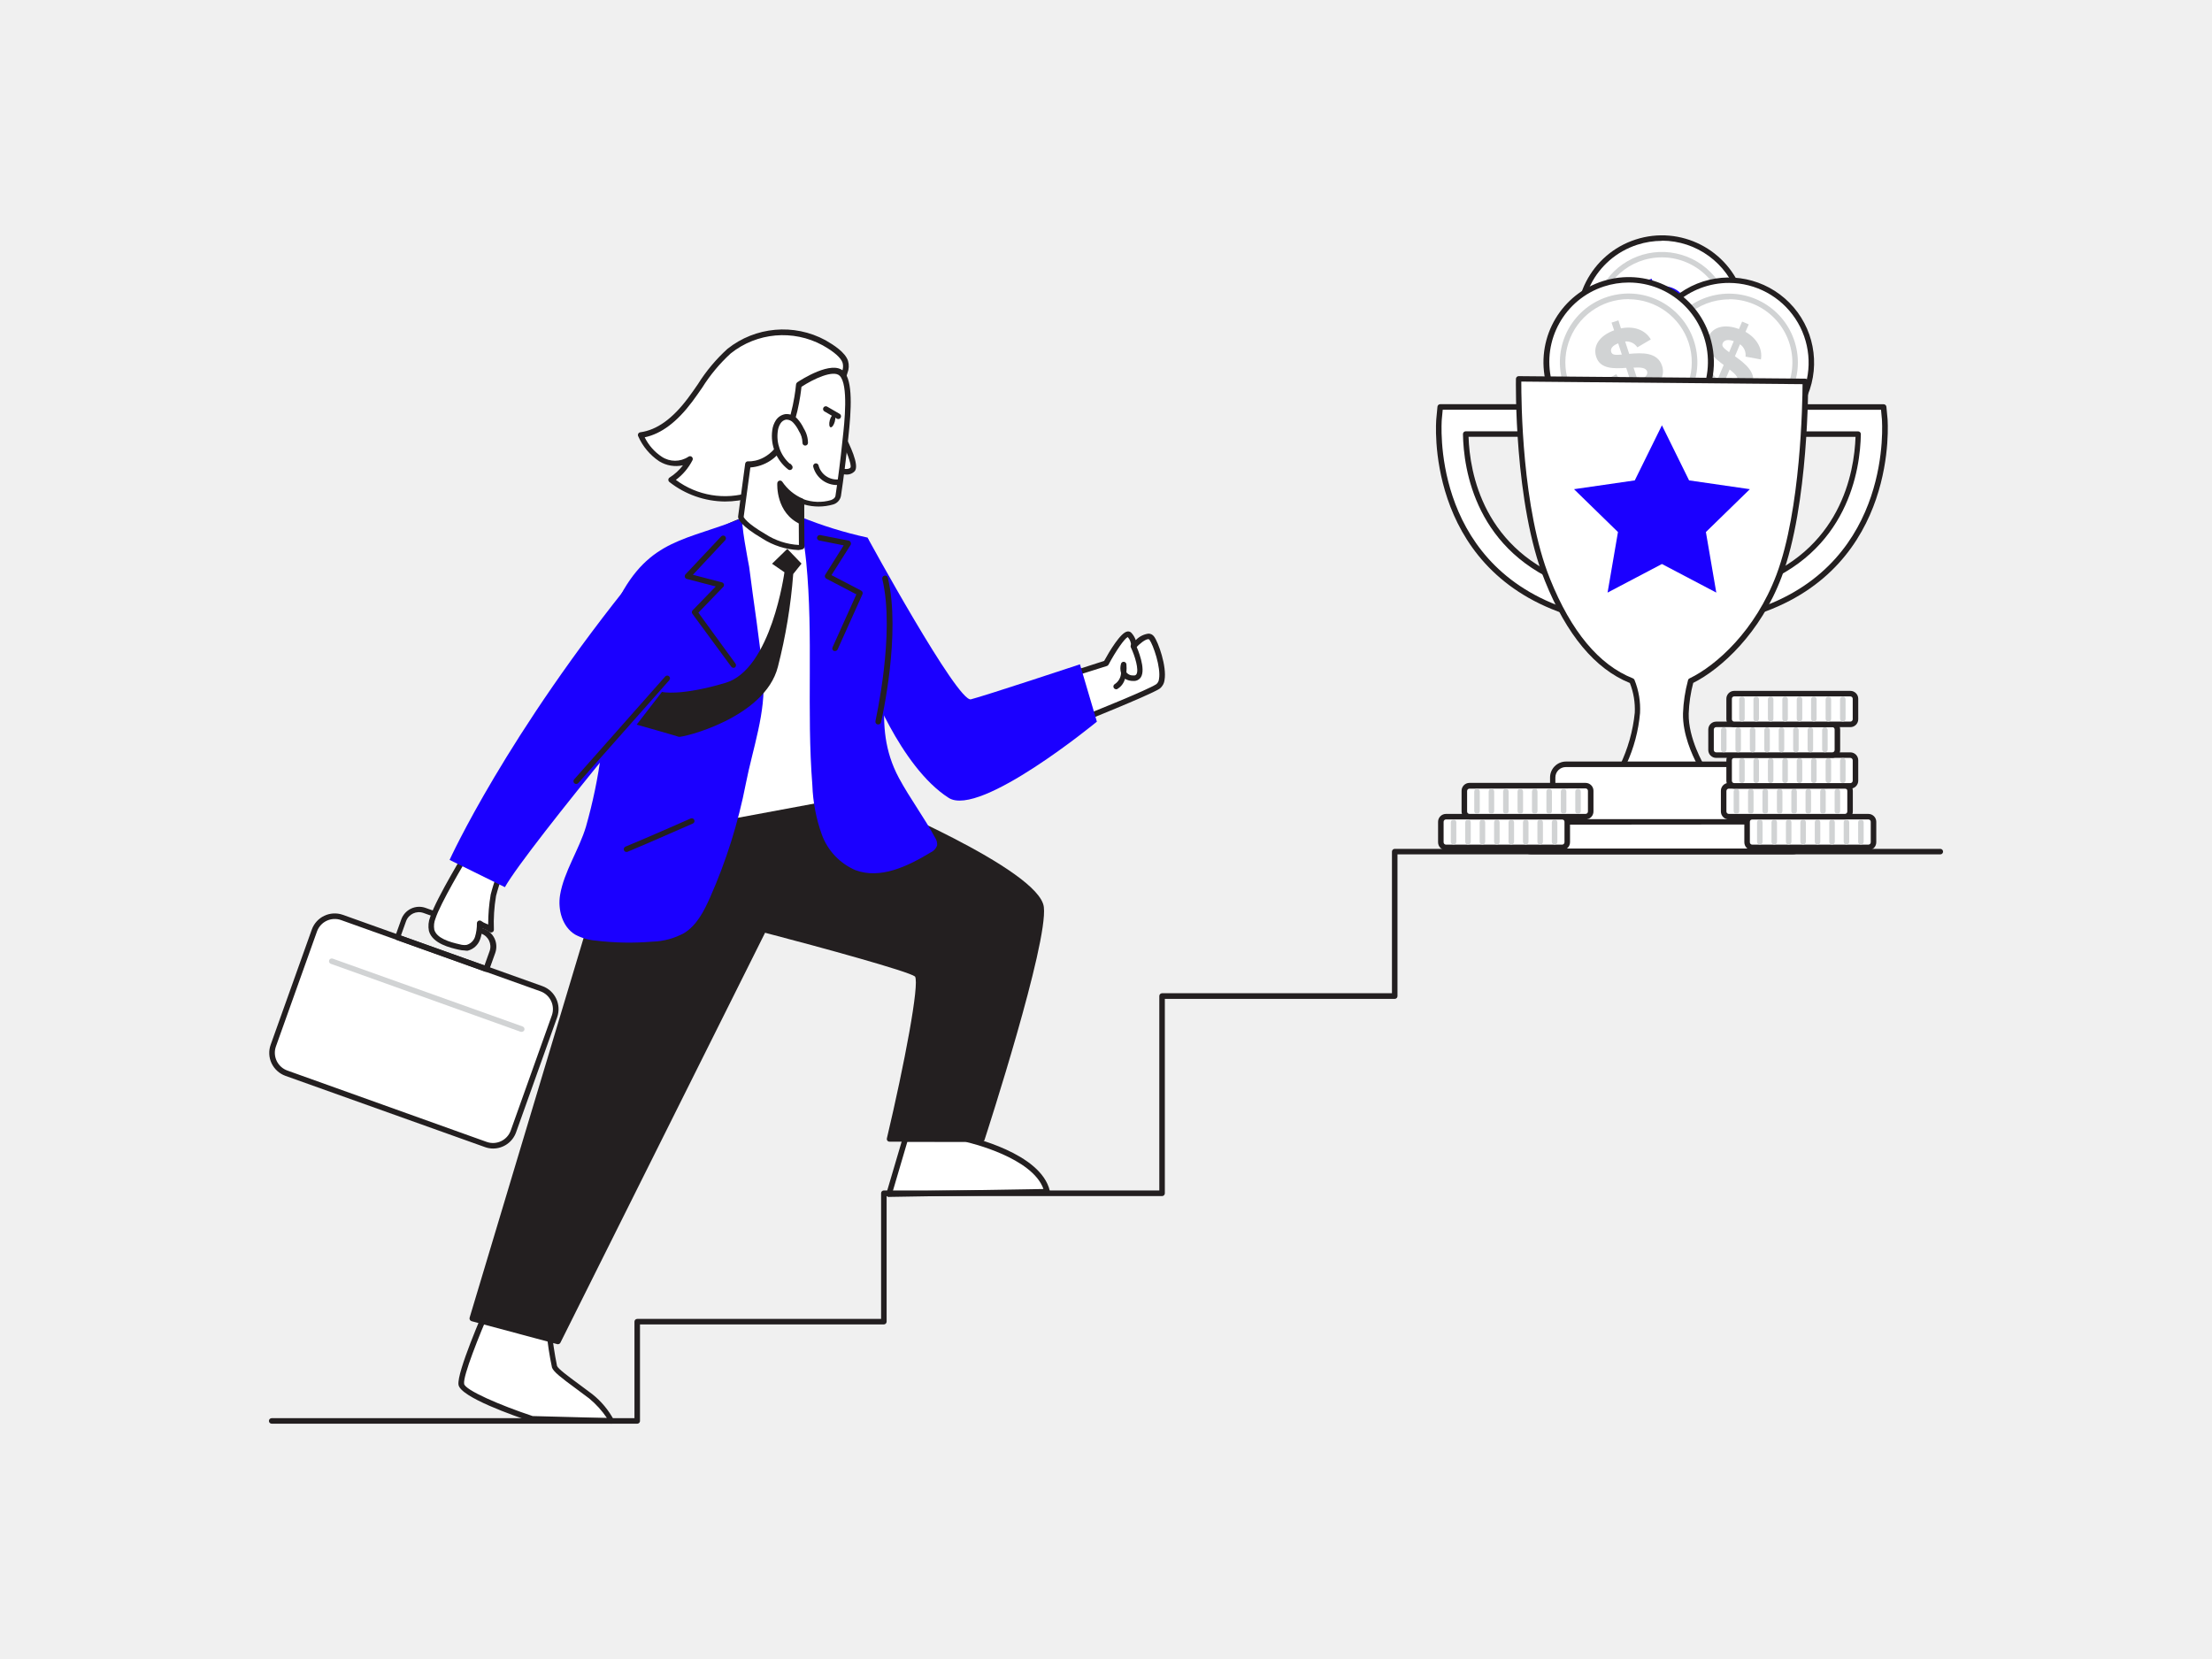
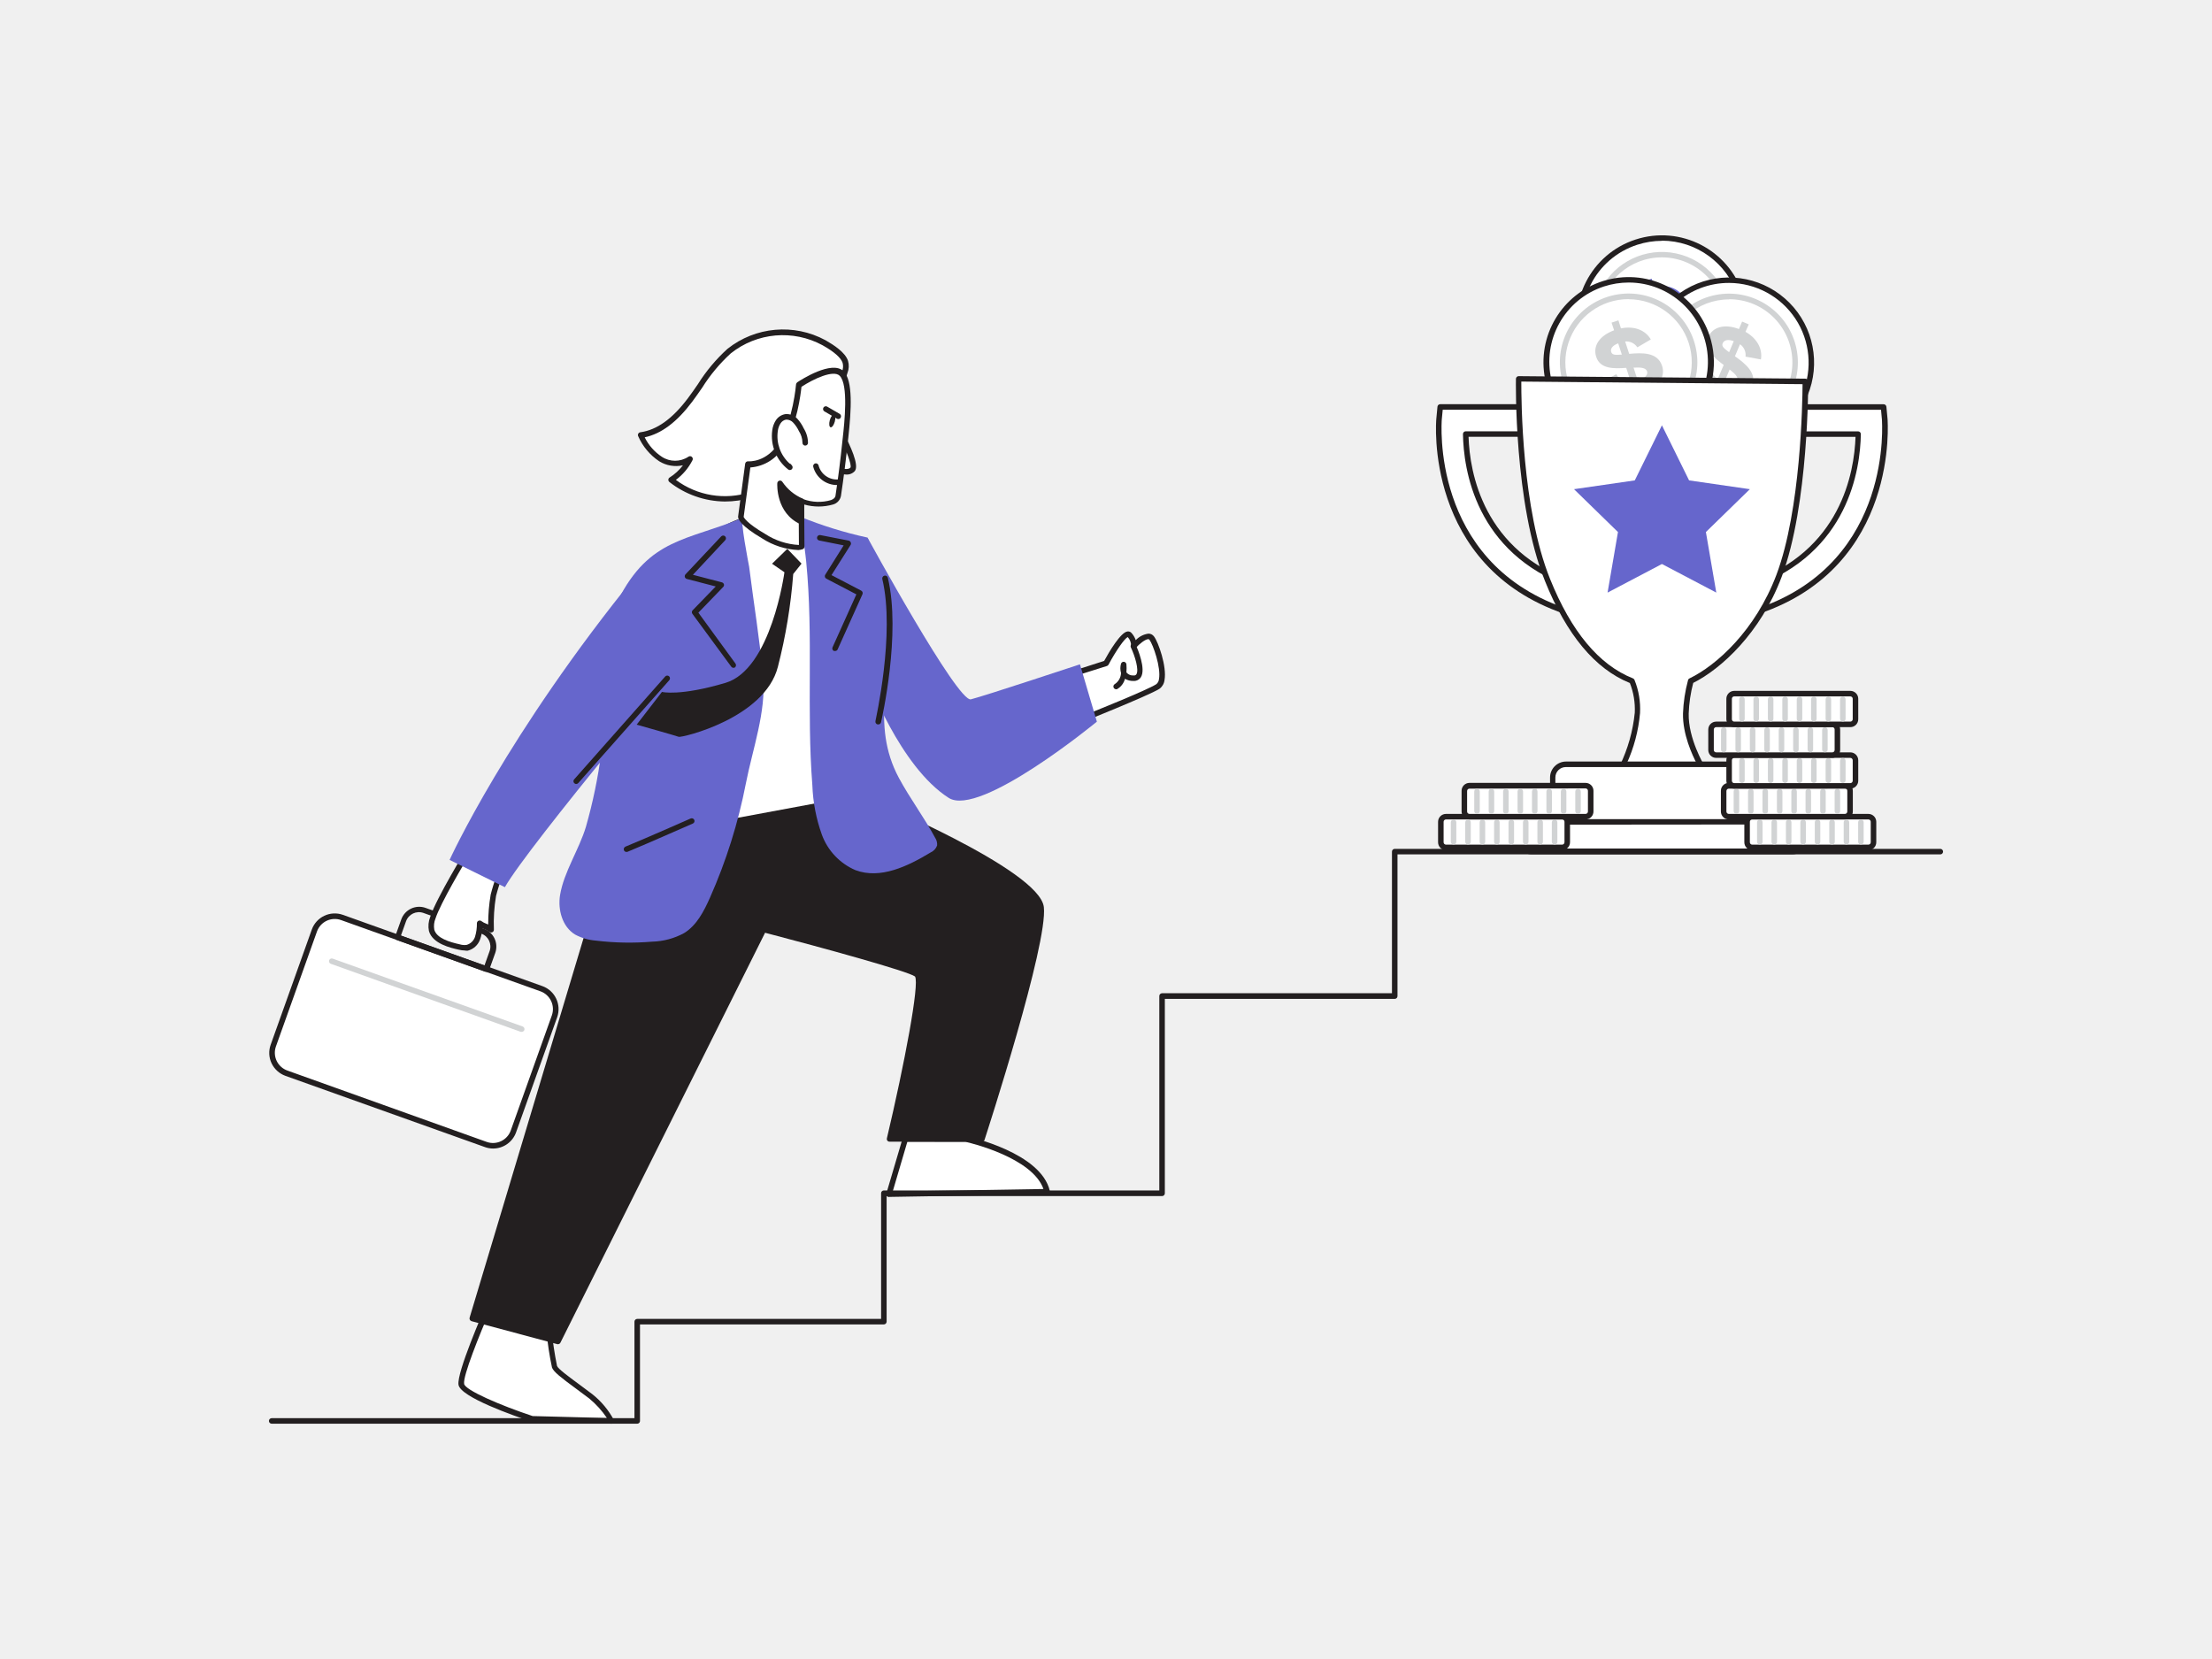
<svg xmlns="http://www.w3.org/2000/svg" viewBox="0 0 400 300">
  <g id="_494_motivation_flatline" data-name="#494_motivation_flatline">
    <circle cx="300.53" cy="57.97" r="14.92" fill="#fff" />
    <path d="M300.54,73.39a15.43,15.43,0,0,1-14.67-10.65,15.41,15.41,0,1,1,29.32-9.53h0a15.4,15.4,0,0,1-14.65,20.18Zm0-29.84a14.65,14.65,0,0,0-4.47.71,14.43,14.43,0,1,0,18.17,9.26h0a14.45,14.45,0,0,0-13.7-10Z" fill="#231f20" />
    <path d="M300.54,70.4a12.42,12.42,0,0,1-11.08-18.06,12.42,12.42,0,1,1,14.91,17.45A12.46,12.46,0,0,1,300.54,70.4Zm0-23.86a11.44,11.44,0,1,0,5.17,1.25A11.35,11.35,0,0,0,300.54,46.54Z" fill="#d1d3d4" />
-     <path d="M303,63.61l.51,1.55-1.24.4-.52-1.62c-2.55.53-4.73-.21-5.89-2.49l2.49-1.32A2.58,2.58,0,0,0,301,61.62L300.1,59c-2.24.16-4.73.23-5.44-2-.64-2,.64-3.84,3.24-4.79l-.45-1.4,1.23-.4.47,1.44c2.36-.46,4.37.28,5.4,2l-2.44,1.43a2.39,2.39,0,0,0-2.2-1.06l.73,2.24c2.3-.21,5.12-.35,5.94,2.18C307.24,60.64,305.89,62.6,303,63.61Zm-3.65-7-.67-2.06c-1,.37-1.46.95-1.25,1.57S298.31,56.64,299.31,56.58Zm4.55,3c-.22-.68-1.2-.74-2.43-.67l.79,2.44C303.54,60.87,304.07,60.2,303.86,59.56Z" fill="#1b00ff" />
+     <path d="M303,63.61l.51,1.55-1.24.4-.52-1.62c-2.55.53-4.73-.21-5.89-2.49l2.49-1.32A2.58,2.58,0,0,0,301,61.62L300.1,59c-2.24.16-4.73.23-5.44-2-.64-2,.64-3.84,3.24-4.79l-.45-1.4,1.23-.4.47,1.44c2.36-.46,4.37.28,5.4,2l-2.44,1.43a2.39,2.39,0,0,0-2.2-1.06l.73,2.24c2.3-.21,5.12-.35,5.94,2.18C307.24,60.64,305.89,62.6,303,63.61Zm-3.65-7-.67-2.06c-1,.37-1.46.95-1.25,1.57S298.31,56.64,299.31,56.58Zm4.55,3c-.22-.68-1.2-.74-2.43-.67l.79,2.44C303.54,60.87,304.07,60.2,303.86,59.56Z" fill="#66c" />
    <circle cx="312.69" cy="65.54" r="14.92" fill="#fff" />
    <path d="M312.68,81a15.28,15.28,0,0,1-6-1.22,15.41,15.41,0,0,1,.19-28.48,15.41,15.41,0,1,1,5.8,29.7Zm0-29.84a14.42,14.42,0,1,0,13.26,20h0a14.43,14.43,0,0,0-13.26-20Z" fill="#231f20" />
    <path d="M312.68,78a12.45,12.45,0,1,1,4.68-.92A12.39,12.39,0,0,1,312.68,78Zm0-23.86A11.43,11.43,0,1,0,323.21,70h0a11.43,11.43,0,0,0-6.08-15A11.48,11.48,0,0,0,312.69,54.11Z" fill="#d1d3d4" />
    <path d="M310.84,71.39l-.64,1.5-1.19-.5.66-1.57c-2.28-1.27-3.43-3.25-2.82-5.74l2.75.63a2.59,2.59,0,0,0,1,2.87L311.7,66c-1.79-1.34-3.72-2.92-2.82-5,.8-1.91,3-2.48,5.58-1.5l.57-1.35,1.2.51L315.64,60c2.09,1.2,3.12,3.08,2.79,5l-2.78-.51a2.38,2.38,0,0,0-1-2.24l-.92,2.17c1.88,1.34,4.11,3.08,3.07,5.53C316,72,313.71,72.55,310.84,71.39Zm1.84-7.7.84-2c-1-.36-1.72-.24-2,.37S311.88,63.08,312.68,63.69Zm1.48,5.23c.28-.67-.41-1.34-1.39-2.1l-1,2.37C313.07,69.7,313.9,69.54,314.16,68.92Z" fill="#d1d3d4" />
    <circle cx="294.51" cy="65.52" r="14.92" fill="#fff" />
    <path d="M294.52,80.93a15.41,15.41,0,1,1,14.65-20.18h0a15.41,15.41,0,0,1-14.65,20.18Zm0-29.84a14.65,14.65,0,0,0-4.47.71,14.34,14.34,0,1,0,4.47-.71Z" fill="#231f20" />
    <path d="M294.51,77.94a12.43,12.43,0,1,1,3.84-.61A12.45,12.45,0,0,1,294.51,77.94Zm0-23.85A11.43,11.43,0,1,0,305.37,62h0a11.45,11.45,0,0,0-10.85-7.89Z" fill="#d1d3d4" />
    <path d="M296.94,71.15l.5,1.55-1.23.4-.52-1.61c-2.56.52-4.73-.22-5.89-2.5l2.49-1.32a2.57,2.57,0,0,0,2.64,1.49l-.86-2.64c-2.23.16-4.72.23-5.43-2-.64-2,.64-3.84,3.24-4.79l-.46-1.39,1.24-.41.46,1.45c2.37-.47,4.38.27,5.4,2l-2.43,1.43a2.39,2.39,0,0,0-2.21-1.06l.73,2.24c2.3-.21,5.13-.35,5.95,2.18C301.21,68.18,299.87,70.14,296.94,71.15Zm-3.65-7-.67-2.06c-1,.37-1.46.95-1.26,1.57S292.29,64.18,293.29,64.12Zm4.55,3c-.23-.68-1.2-.74-2.44-.67l.8,2.45C297.52,68.41,298.05,67.74,297.84,67.1Z" fill="#d1d3d4" />
    <path d="M163.71,206l-3,10,28.59-.47c-1.54-6.67-14.68-9.52-14.68-9.52Z" fill="#fff" />
    <path d="M160.76,216.46a.51.51,0,0,1-.4-.2.53.53,0,0,1-.08-.44l2.95-10a.49.49,0,0,1,.48-.36h11.06c.55.12,13.48,3,15.07,9.89a.49.49,0,0,1-.1.42.51.51,0,0,1-.38.2l-28.59.47Zm3.32-10-2.65,9,27.26-.45c-2-5.67-13.22-8.34-14.08-8.53Z" fill="#231f20" />
    <path d="M193.87,121.86c.3,0,6.14-1.94,6.14-1.94s3.32-6.14,4.23-5.13a2.84,2.84,0,0,1,.8,2s2.31-2.61,3.22-1.41,3,7.55,1.11,8.75-14.79,6.36-14.79,6.36Z" fill="#fff" />
    <path d="M194.58,131a.52.52,0,0,1-.5-.46l-.7-8.64a.47.47,0,0,1,.11-.36.46.46,0,0,1,.32-.17c.37-.08,3.7-1.16,5.86-1.86.92-1.69,3-5.18,4.21-5.32a.8.8,0,0,1,.73.27,3.69,3.69,0,0,1,.77,1.3,3.86,3.86,0,0,1,2.3-1.18,1.23,1.23,0,0,1,1,.51c.78,1,2.35,5.46,1.9,7.9a2.27,2.27,0,0,1-.93,1.58c-1.93,1.21-14.34,6.18-14.86,6.39A.43.43,0,0,1,194.58,131Zm-.17-8.76.61,7.54c2.61-1.05,12.47-5,14.08-6.06a1.34,1.34,0,0,0,.48-.91c.39-2.11-1.06-6.23-1.72-7.12a.24.24,0,0,0-.22-.11c-.54,0-1.64.89-2.22,1.55a.51.51,0,0,1-.58.13.5.5,0,0,1-.3-.51,2.29,2.29,0,0,0-.61-1.55c-.58.27-2.13,2.47-3.48,5a.49.49,0,0,1-.28.23C198,121.1,195.47,121.93,194.41,122.24Z" fill="#231f20" />
    <path d="M88.38,236.13s-5.28,12.07-5,14.18,12.83,6.26,12.83,6.26l14.37.38a15,15,0,0,0-3.75-4.46c-3.28-2.5-6.26-4.47-6.56-5.35a64.5,64.5,0,0,1-1.05-6.79Z" fill="#fff" />
    <path d="M110.6,257.45h0l-14.37-.38-.15,0c-3-1-12.85-4.42-13.17-6.67s4.47-13.2,5-14.45a.5.5,0,0,1,.64-.26l10.86,4.21a.54.54,0,0,1,.32.41,63.47,63.47,0,0,0,1,6.7c.17.5,2.08,1.91,3.94,3.28.76.56,1.59,1.17,2.44,1.82a15,15,0,0,1,3.94,4.75.51.51,0,0,1-.1.43A.53.53,0,0,1,110.6,257.45Zm-14.28-1.38,13.43.35a16.61,16.61,0,0,0-3.2-3.53c-.85-.65-1.67-1.25-2.44-1.82-2.72-2-4-3-4.29-3.77a55.24,55.24,0,0,1-1-6.59l-10.14-3.94c-2,4.66-5,12.08-4.75,13.47C84.05,251.35,90.45,254.13,96.32,256.07Z" fill="#231f20" />
-     <path d="M156.87,97.21s16.29,29.85,18.7,29.25,19.72-6.33,19.72-6.33l3.06,10.37s-21.14,17.4-26.8,13.78c-8.91-5.7-14.68-21.64-14.68-21.64Z" fill="#1b00ff" />
+     <path d="M156.87,97.21s16.29,29.85,18.7,29.25,19.72-6.33,19.72-6.33l3.06,10.37s-21.14,17.4-26.8,13.78c-8.91-5.7-14.68-21.64-14.68-21.64Z" fill="#66c" />
    <rect x="51.79" y="171.48" width="46.13" height="29.91" rx="3.91" transform="translate(67.08 -14.32) rotate(19.66)" fill="#fff" />
    <path d="M89.18,207.69a4.29,4.29,0,0,1-1.49-.26h0L51.62,194.55a4.45,4.45,0,0,1-2.51-2.27,4.38,4.38,0,0,1-.16-3.37l7.43-20.81A4.41,4.41,0,0,1,62,165.43l36.08,12.89a4.42,4.42,0,0,1,2.67,5.64l-7.43,20.81a4.41,4.41,0,0,1-4.15,2.92ZM88,206.49a3.41,3.41,0,0,0,4.36-2.06l7.43-20.81a3.42,3.42,0,0,0-2.06-4.36L61.68,166.38a3.41,3.41,0,0,0-4.36,2.06l-7.43,20.81A3.41,3.41,0,0,0,52,193.6Z" fill="#231f20" />
    <path d="M94.35,186.59a.47.47,0,0,1-.17,0L59.83,174.29a.5.5,0,0,1-.31-.64.5.5,0,0,1,.64-.3l34.35,12.27a.51.51,0,0,1,.31.64A.52.52,0,0,1,94.35,186.59Z" fill="#d1d3d4" />
    <path d="M87.91,175.72a.51.51,0,0,1-.17,0l-16-5.74a.46.46,0,0,1-.28-.25.48.48,0,0,1,0-.39l1.1-3.07a3.44,3.44,0,0,1,4.41-2.09l10.49,3.75a3.44,3.44,0,0,1,2.09,4.41l-1.1,3.07a.51.51,0,0,1-.47.34ZM72.5,169.18l15.11,5.4.93-2.6a2.47,2.47,0,0,0-1.49-3.14l-10.48-3.75a2.47,2.47,0,0,0-3.14,1.49Z" fill="#231f20" />
    <path d="M90.88,156.7s-1.11,3-1.66,5.17a29.17,29.17,0,0,0-.41,6.23c-.59-.58-1.46-.66-2.07-1.16a7.88,7.88,0,0,1-.39,2.65,2.68,2.68,0,0,1-1.89,1.75,3.38,3.38,0,0,1-1.41-.1c-1.68-.37-4.47-1.1-5-3a4.09,4.09,0,0,1,.23-2.26c1-3,5.83-11.08,6.63-12.38" fill="#fff" />
    <path d="M84.05,171.88a5,5,0,0,1-1.11-.15c-1.42-.32-4.74-1.06-5.38-3.39a4.5,4.5,0,0,1,.24-2.54c1.08-3.35,6.62-12.41,6.68-12.5a.5.5,0,0,1,.85.53c-1.43,2.32-5.71,9.56-6.58,12.27a3.63,3.63,0,0,0-.22,2c.42,1.55,2.7,2.24,4.63,2.67a2.91,2.91,0,0,0,1.21.1,2.24,2.24,0,0,0,1.52-1.44,7.9,7.9,0,0,0,.35-2.49.5.5,0,0,1,.3-.44.51.51,0,0,1,.52.07,3.19,3.19,0,0,0,.84.45l.38.16a31.82,31.82,0,0,1,.45-5.41c.55-2.2,1.64-5.1,1.68-5.22a.49.49,0,0,1,.64-.29.5.5,0,0,1,.3.64s-1.11,3-1.65,5.11a29.82,29.82,0,0,0-.39,6.09.48.48,0,0,1-.12.36.51.51,0,0,1-.67.07h0l-.06,0a2.81,2.81,0,0,0-.95-.54l-.3-.13a6.89,6.89,0,0,1-.39,2,3.21,3.21,0,0,1-2.26,2.06A2.21,2.21,0,0,1,84.05,171.88Z" fill="#231f20" />
-     <path d="M127.1,115.78c-.85.47-31.63,37.26-35.8,44.65l-10-4.93s10.26-22.66,33.95-51.75C125.49,97.17,127.1,115.78,127.1,115.78Z" fill="#1b00ff" />
+     <path d="M127.1,115.78c-.85.47-31.63,37.26-35.8,44.65l-10-4.93s10.26-22.66,33.95-51.75C125.49,97.17,127.1,115.78,127.1,115.78Z" fill="#66c" />
    <path d="M155.51,144.28s32,13.21,32.8,19.81S177.61,206,177.61,206H160.86s6.71-28.36,4.93-29.74-27.7-8.14-27.7-8.14l-37.16,74.48L85.4,238.41l27-89.94Z" fill="#231f20" />
    <path d="M100.93,243.07l-.13,0-15.53-4.16a.52.52,0,0,1-.35-.63l27-89.94a.51.51,0,0,1,.43-.35l43.07-4.18a.5.5,0,0,1,.24,0c1.32.54,32.31,13.4,33.1,20.21.77,6.63-10.25,40.65-10.72,42.09a.47.47,0,0,1-.47.34H160.86a.48.48,0,0,1-.39-.18.51.51,0,0,1-.09-.43c3.17-13.4,5.94-28,5.08-29.26-1.2-.93-16.72-5.2-27.11-7.91l-37,74.11A.49.49,0,0,1,100.93,243.07Zm-14.91-5L100.67,242l37-74.12a.5.5,0,0,1,.57-.26c2.67.7,26.08,6.82,27.89,8.22s-2.51,20.71-4.61,29.64h15.76c1.18-3.66,11.26-35.25,10.56-41.33-.59-5.15-23.46-15.67-32.38-19.35l-42.61,4.14Z" fill="#231f20" />
    <path d="M155.51,144.28,119.15,151l9-53.71s5.49-3.94,9.94-3.92c5.31,0,9.84,4.1,11.62,5.12C153,100.41,155.51,144.28,155.51,144.28Z" fill="#fff" />
    <path d="M119.15,151.54a.51.51,0,0,1-.36-.15.5.5,0,0,1-.14-.44l9-53.7a.49.49,0,0,1,.2-.32c.23-.17,5.64-4,10.19-4h0c4.41,0,8.25,2.71,10.55,4.31.52.37,1,.69,1.31.88,3.33,1.92,5.6,38.78,6,46.15a.5.5,0,0,1-.41.52l-36.36,6.76Zm9.49-53.92-8.88,52.8L155,143.87c-1-16.89-3.3-43.64-5.49-44.9-.37-.22-.84-.55-1.39-.93-2.19-1.53-5.87-4.11-10-4.13h0C134.27,93.91,129.58,97,128.64,97.62Z" fill="#231f20" />
-     <path d="M134.34,93.62c-.54.35,1,8.17,1.13,8.87.82,6.6,1.94,13.3,2.53,19.88.57,6.33-1.91,13.08-3.12,19.29a96.1,96.1,0,0,1-6.5,20.68c-1.09,2.45-2.4,5-4.67,6.39a12.7,12.7,0,0,1-5.76,1.55,49.88,49.88,0,0,1-10.22-.19A9.48,9.48,0,0,1,104,169c-2.32-1.41-3.16-4.49-2.72-7.17.7-4.19,3.44-8.2,4.68-12.34a92.76,92.76,0,0,0,2.76-13.31c1.33-9.16,1.77-18.41,3-27.58C117.44,97.21,124.36,97.79,134.34,93.62Z" fill="#1b00ff" />
-     <path d="M156.87,97.21c.22.05,3.73,13.4,3.8,14.31.88,10.32-3.38,19.36,1.88,29.16,2,3.71,4.55,7.1,6.55,10.81a2.16,2.16,0,0,1,.36,1.4,2.21,2.21,0,0,1-1.19,1.27c-4.13,2.49-9.06,4.88-13.58,3.19a11.15,11.15,0,0,1-6.08-6.44A29.51,29.51,0,0,1,146.9,142c-1.07-13.54.21-26.92-1.11-40.39,0-.35-1-8.18-1.16-8.2A73.41,73.41,0,0,0,156.87,97.21Z" fill="#1b00ff" />
+     <path d="M134.34,93.62c-.54.35,1,8.17,1.13,8.87.82,6.6,1.94,13.3,2.53,19.88.57,6.33-1.91,13.08-3.12,19.29a96.1,96.1,0,0,1-6.5,20.68c-1.09,2.45-2.4,5-4.67,6.39a12.7,12.7,0,0,1-5.76,1.55,49.88,49.88,0,0,1-10.22-.19A9.48,9.48,0,0,1,104,169c-2.32-1.41-3.16-4.49-2.72-7.17.7-4.19,3.44-8.2,4.68-12.34a92.76,92.76,0,0,0,2.76-13.31c1.33-9.16,1.77-18.41,3-27.58C117.44,97.21,124.36,97.79,134.34,93.62Z" fill="#66c" />
+     <path d="M156.87,97.21c.22.05,3.73,13.4,3.8,14.31.88,10.32-3.38,19.36,1.88,29.16,2,3.71,4.55,7.1,6.55,10.81a2.16,2.16,0,0,1,.36,1.4,2.21,2.21,0,0,1-1.19,1.27c-4.13,2.49-9.06,4.88-13.58,3.19a11.15,11.15,0,0,1-6.08-6.44A29.51,29.51,0,0,1,146.9,142c-1.07-13.54.21-26.92-1.11-40.39,0-.35-1-8.18-1.16-8.2A73.41,73.41,0,0,0,156.87,97.21Z" fill="#66c" />
    <path d="M142.37,99.25l-2.76,2.69,2.24,1.54s-2.36,17.54-10.65,20-11.5,1.64-11.5,1.64l-4.57,5.92s7.1,2,7.61,2.2,15.56-3.34,17.93-12.67a96.88,96.88,0,0,0,2.77-16.77l1.5-1.88Z" fill="#231f20" />
    <path d="M132.63,120.76a.49.49,0,0,1-.4-.21l-7-9.52a.5.5,0,0,1,0-.65l4.2-4.33-5.24-1.36a.51.51,0,0,1-.35-.35.5.5,0,0,1,.12-.48L130.41,97a.5.5,0,0,1,.73.69l-5.84,6.25,5.25,1.37a.53.53,0,0,1,.36.35.5.5,0,0,1-.13.48l-4.49,4.65L133,120a.51.51,0,0,1-.11.7A.47.47,0,0,1,132.63,120.76Z" fill="#231f20" />
    <path d="M113.29,154.06a.5.5,0,0,1-.46-.3.52.52,0,0,1,.27-.66c4.16-1.71,11.71-5.06,11.79-5.09a.5.5,0,0,1,.66.26.49.49,0,0,1-.26.65c-.07,0-7.64,3.39-11.81,5.11A.58.58,0,0,1,113.29,154.06Z" fill="#231f20" />
    <path d="M151,117.72a.51.51,0,0,1-.2,0,.51.51,0,0,1-.25-.67l4.31-9.57-5.44-2.84a.52.52,0,0,1-.25-.31.47.47,0,0,1,.06-.4l3.33-5.31-4.42-.88a.49.49,0,0,1-.39-.58.51.51,0,0,1,.59-.4l5.13,1a.52.52,0,0,1,.36.3.5.5,0,0,1,0,.46L150.36,104l5.38,2.81a.51.51,0,0,1,.22.65l-4.5,10A.49.49,0,0,1,151,117.72Z" fill="#231f20" />
    <path d="M135.82,89.45a15.5,15.5,0,0,1-14.47-2.68A9.76,9.76,0,0,0,124.8,83a4.84,4.84,0,0,1-5.35,0,10.24,10.24,0,0,1-3.6-4.31c3.73-.52,6.71-3.37,9-6.39s4.14-6.4,7-8.81A15.54,15.54,0,0,1,149,62c1.23.7,3.38,2,3.86,3.45.41,1.25-.4,2.07-.36,3.3.06,1.62.85,2.43.44,4.19a14.92,14.92,0,0,1-2.38,4.81,39.63,39.63,0,0,1-4,4.57A25.51,25.51,0,0,1,135.82,89.45Z" fill="#fff" />
    <path d="M131.06,90.69a16.49,16.49,0,0,1-10-3.52.5.5,0,0,1-.2-.42.46.46,0,0,1,.23-.4,9.24,9.24,0,0,0,2.41-2.21,5.79,5.79,0,0,1-4.3-.73,10.56,10.56,0,0,1-3.79-4.52.48.48,0,0,1,0-.45.49.49,0,0,1,.37-.27c3-.41,5.83-2.44,8.64-6.19.61-.81,1.19-1.65,1.77-2.49a30.54,30.54,0,0,1,5.35-6.4,16.13,16.13,0,0,1,17.73-1.57c1.5.86,3.57,2.18,4.08,3.73a3.42,3.42,0,0,1-.11,2.22,3.65,3.65,0,0,0-.22,1.22,6,6,0,0,0,.28,1.54,5.11,5.11,0,0,1,.15,2.78A15.55,15.55,0,0,1,151,78a28.63,28.63,0,0,1-3.14,3.66l-.93,1a25.85,25.85,0,0,1-11,7.31h0A16.45,16.45,0,0,1,131.06,90.69Zm-8.84-3.91A14.85,14.85,0,0,0,135.67,89h0a24.91,24.91,0,0,0,10.53-7l.94-1a28,28,0,0,0,3-3.53,14.47,14.47,0,0,0,2.31-4.65,4.13,4.13,0,0,0-.15-2.29,7.43,7.43,0,0,1-.31-1.76,4.78,4.78,0,0,1,.26-1.55,2.42,2.42,0,0,0,.12-1.61c-.3-.91-1.52-2-3.63-3.18a15.08,15.08,0,0,0-16.59,1.47,30,30,0,0,0-5.17,6.2c-.59.85-1.18,1.7-1.79,2.52-2.77,3.69-5.59,5.82-8.61,6.46a8.94,8.94,0,0,0,3.1,3.52,4.35,4.35,0,0,0,4.79,0,.5.5,0,0,1,.75.63A10.24,10.24,0,0,1,122.22,86.78Z" fill="#231f20" />
    <path d="M152.17,78.59s2.82,5.31,2,6.27-3,.07-3,.07" fill="#fff" />
    <path d="M153,85.81a5.71,5.71,0,0,1-2-.42.5.5,0,0,1,.38-.92c.61.24,2,.59,2.41.08.26-.46-.72-3.13-2.09-5.72a.5.5,0,0,1,.2-.68.5.5,0,0,1,.68.21c1.11,2.09,2.85,5.75,2,6.82A1.93,1.93,0,0,1,153,85.81Z" fill="#231f20" />
    <path d="M152.2,67.51c1.93,1.92.87,9.9.63,12.25-.34,3.31-.76,6.62-1.26,9.91-.31,2.09-5.75,1.61-6.65.89l.05,8.38s-2.67.46-6.87-2S134,93.46,134,93.46l1.28-9.54s3.59.37,6.12-3.71,3.08-10.66,3.08-10.66S150.31,65.64,152.2,67.51Z" fill="#fff" />
    <path d="M144.38,99.47a13.18,13.18,0,0,1-6.53-2.09c-4-2.35-4.4-3.55-4.38-3.95l1.28-9.58a.51.51,0,0,1,.55-.43c.13,0,3.32.27,5.65-3.47,2.44-3.93,3-10.38,3-10.44a.57.57,0,0,1,.22-.38c.64-.42,6.26-4.07,8.38-2,1.72,1.71,1.4,7,.85,12l-.07.63c-.35,3.32-.77,6.66-1.26,9.93a2,2,0,0,1-1.43,1.54,9.46,9.46,0,0,1-5.22,0l.05,7.61a.49.49,0,0,1-.41.5A4,4,0,0,1,144.38,99.47Zm-9.9-6c.07.18.61,1.17,3.88,3.08a12.36,12.36,0,0,0,6.11,2l-.05-7.91a.5.5,0,0,1,.28-.45.51.51,0,0,1,.53.06,8,8,0,0,0,5.05.18c.48-.19.75-.44.8-.76.49-3.26.91-6.58,1.25-9.88l.07-.64c.29-2.62,1.06-9.6-.56-11.2-1.12-1.12-4.75.57-6.91,2-.13,1.25-.81,6.9-3.13,10.64a7.57,7.57,0,0,1-6.11,3.94Z" fill="#231f20" />
    <path d="M151.73,87.19a3.91,3.91,0,0,1-4.19-2.9" fill="#fff" />
    <path d="M151.39,87.71a4.44,4.44,0,0,1-4.32-3.26.51.51,0,0,1,.31-.64.5.5,0,0,1,.63.31,3.41,3.41,0,0,0,3.65,2.57.5.5,0,0,1,.56.43.49.49,0,0,1-.41.56A2.83,2.83,0,0,1,151.39,87.71Z" fill="#231f20" />
    <path d="M145.61,80.11a4.43,4.43,0,0,0-.71-2.37,6.72,6.72,0,0,0-1.05-1.62,2.2,2.2,0,0,0-1.74-.71,2,2,0,0,0-1.4.9,3.93,3.93,0,0,0-.57,1.61,7.12,7.12,0,0,0,2.68,6.61l-.17-.21" fill="#fff" />
    <path d="M142.82,85a.48.48,0,0,1-.3-.11,7.68,7.68,0,0,1-2.87-7.09A4.3,4.3,0,0,1,140.3,76a2.52,2.52,0,0,1,1.76-1.12,2.65,2.65,0,0,1,2.14.86,7.18,7.18,0,0,1,1.15,1.74,5,5,0,0,1,.76,2.64.5.5,0,0,1-1-.09,4,4,0,0,0-.65-2.09,6.07,6.07,0,0,0-1-1.49,1.66,1.66,0,0,0-1.32-.57,1.49,1.49,0,0,0-1,.69,3.24,3.24,0,0,0-.49,1.39,6.65,6.65,0,0,0,2.11,5.84.49.49,0,0,1,.3.19l.17.21a.5.5,0,0,1-.05.66A.47.47,0,0,1,142.82,85Z" fill="#231f20" />
    <path d="M144.92,90.56a8.88,8.88,0,0,1-3.86-3.2s-.3,5.06,3.88,6.93Z" fill="#231f20" />
    <path d="M144.94,94.79a.45.45,0,0,1-.2,0c-4.45-2-4.2-7.2-4.18-7.42a.5.5,0,0,1,.93-.22,8.47,8.47,0,0,0,3.62,3,.5.5,0,0,1,.31.46l0,3.73a.48.48,0,0,1-.23.42A.5.5,0,0,1,144.94,94.79ZM141.67,89a6.36,6.36,0,0,0,2.77,4.49l0-2.58A10.72,10.72,0,0,1,141.67,89Z" fill="#231f20" />
    <ellipse cx="150.5" cy="76.12" rx="1.19" ry="0.47" transform="translate(37.85 201.63) rotate(-74.92)" fill="#231f20" />
    <line x1="151.59" y1="75.28" x2="149.38" y2="73.99" fill="#fff" />
    <path d="M151.59,75.78a.55.55,0,0,1-.25-.07l-2.21-1.29a.5.5,0,1,1,.5-.86l2.21,1.28a.51.51,0,0,1,.18.69A.5.5,0,0,1,151.59,75.78Z" fill="#231f20" />
    <line x1="104.2" y1="141.27" x2="120.68" y2="122.64" fill="#fff" />
    <path d="M104.2,141.77a.46.46,0,0,1-.33-.13.49.49,0,0,1-.05-.7l16.49-18.63a.49.49,0,0,1,.7,0,.51.51,0,0,1,0,.71L104.57,141.6A.51.51,0,0,1,104.2,141.77Z" fill="#231f20" />
    <path d="M283.05,110.48C258,102,260.2,76.07,260.23,75.81l.21-2.22h15.27v4.9H265.05c.1,5.83,2.05,21.39,19.58,27.34Z" fill="#fff" />
    <path d="M283.05,111a.41.41,0,0,1-.16,0C257.45,102.3,259.7,76,259.73,75.76l.21-2.22a.5.5,0,0,1,.5-.45h15.27a.5.5,0,0,1,.5.5v4.9a.5.5,0,0,1-.5.5H265.56c.21,6.43,2.62,20.73,19.23,26.37a.51.51,0,0,1,.29.25.58.58,0,0,1,0,.39l-1.58,4.64A.49.49,0,0,1,283.05,111ZM260.89,74.09l-.17,1.77c0,.25-2.12,25.45,22,34l1.25-3.7C266.77,100,264.65,84.81,264.55,78.5a.54.54,0,0,1,.14-.36.53.53,0,0,1,.36-.15h10.16v-3.9Z" fill="#231f20" />
    <path d="M318,110.48l-1.58-4.65c17.52-6,19.48-21.5,19.58-27.34H325.35v-4.9h15.27l.21,2.22C340.86,76.07,343,102,318,110.48Z" fill="#fff" />
    <path d="M318,111a.54.54,0,0,1-.22,0,.51.51,0,0,1-.25-.29L316,106a.5.5,0,0,1,.31-.63c16.6-5.64,19-19.94,19.23-26.37H325.35a.5.5,0,0,1-.5-.5v-4.9a.5.5,0,0,1,.5-.5h15.27a.51.51,0,0,1,.5.45l.21,2.22c0,.27,2.19,26.58-23.16,35.19A.45.45,0,0,1,318,111Zm-.95-4.84,1.26,3.7c24.09-8.52,22-33.73,22-34l-.16-1.76H325.85V78H336a.55.55,0,0,1,.36.15.54.54,0,0,1,.14.36C336.4,84.81,334.29,100,317.06,106.14Z" fill="#231f20" />
    <path d="M326.46,69l-51.85-.46s-.46,22.25,5.21,36.36c4.72,11.74,10.43,16.36,15.28,18.24a13.8,13.8,0,0,1,1,5.77,29,29,0,0,1-2.76,9.78h14.38s-3-4.94-2.88-9.66a26.75,26.75,0,0,1,.89-5.87c5.49-2.64,12.33-9.35,16-19C326.61,91.08,326.46,69,326.46,69Z" fill="#fff" />
    <path d="M307.72,139.17H293.34a.52.52,0,0,1-.43-.23.5.5,0,0,1,0-.49,28.49,28.49,0,0,0,2.71-9.58,13,13,0,0,0-.89-5.36c-6.28-2.53-11.45-8.73-15.35-18.44-5.65-14-5.26-36.33-5.25-36.56a.49.49,0,0,1,.5-.49h0l51.86.46a.51.51,0,0,1,.49.5c0,.22.1,22.34-4.79,35.31-3.84,10.22-11,16.69-16,19.2a25.11,25.11,0,0,0-.82,5.53c-.11,4.52,2.78,9.35,2.81,9.4a.49.49,0,0,1-.43.75Zm-13.6-1h12.75c-.84-1.59-2.62-5.41-2.53-9.17a26.68,26.68,0,0,1,.91-6,.47.47,0,0,1,.26-.32c4.88-2.35,11.93-8.67,15.73-18.75,4.41-11.73,4.7-31.13,4.72-34.46L275.1,69c0,3.35.08,23,5.19,35.67,3.83,9.54,8.88,15.59,15,18a.51.51,0,0,1,.28.28,14,14,0,0,1,1,6A27.94,27.94,0,0,1,294.12,138.17Z" fill="#231f20" />
    <path d="M283.18,138.21h34.7a2.38,2.38,0,0,1,2.38,2.38v8.65a0,0,0,0,1,0,0H280.8a0,0,0,0,1,0,0v-8.65A2.38,2.38,0,0,1,283.18,138.21Z" fill="#fff" />
    <path d="M320.26,149.75H280.8a.5.5,0,0,1-.5-.5v-8.66a2.89,2.89,0,0,1,2.88-2.88h34.7a2.89,2.89,0,0,1,2.88,2.88v8.66A.5.5,0,0,1,320.26,149.75Zm-39-1h38.46v-8.16a1.88,1.88,0,0,0-1.88-1.88h-34.7a1.88,1.88,0,0,0-1.88,1.88Z" fill="#231f20" />
    <rect x="274.93" y="148.63" width="51.2" height="5.35" rx="1.93" fill="#fff" />
    <path d="M324.2,154.48H276.86a2.43,2.43,0,0,1-2.43-2.44v-1.48a2.43,2.43,0,0,1,2.43-2.43H324.2a2.43,2.43,0,0,1,2.43,2.43V152A2.43,2.43,0,0,1,324.2,154.48Zm-47.34-5.35a1.43,1.43,0,0,0-1.43,1.43V152a1.44,1.44,0,0,0,1.43,1.44H324.2a1.44,1.44,0,0,0,1.43-1.44v-1.48a1.43,1.43,0,0,0-1.43-1.43Z" fill="#231f20" />
    <path d="M115.23,257.45H49.13a.5.5,0,0,1-.5-.5.5.5,0,0,1,.5-.5h65.6V239a.5.5,0,0,1,.5-.5h44.1V215.77a.5.5,0,0,1,.5-.5h49.81V180.11a.5.5,0,0,1,.5-.5h41.57V154a.5.5,0,0,1,.5-.5h98.66a.5.5,0,0,1,.5.5.5.5,0,0,1-.5.5H252.71v25.63a.5.5,0,0,1-.5.5H210.64v35.16a.5.5,0,0,1-.5.5H160.33V239a.51.51,0,0,1-.5.5h-44.1V257A.5.5,0,0,1,115.23,257.45Z" fill="#231f20" />
    <path d="M158.8,131h-.11a.51.51,0,0,1-.38-.6c0-.16,3.6-15.82,1.24-25.69a.5.5,0,1,1,1-.23c2.41,10.1-1.08,25.49-1.23,26.14A.51.51,0,0,1,158.8,131Z" fill="#231f20" />
    <path d="M201.82,124.64a.5.5,0,0,1-.22-.94,2.53,2.53,0,0,0,1.12-2,3,3,0,0,1,0-1.69.5.5,0,0,1,.52-.34.52.52,0,0,1,.45.44,8.07,8.07,0,0,1,0,1.45l.07.11a1.47,1.47,0,0,0,1.24.47.49.49,0,0,0,.49-.2c.51-.76-.25-3.32-1-4.88a.5.5,0,0,1,.92-.41c.32.71,1.86,4.35.88,5.84a1.51,1.51,0,0,1-1.35.65,2.93,2.93,0,0,1-1.51-.39,3,3,0,0,1-1.47,1.89A.48.48,0,0,1,201.82,124.64Z" fill="#231f20" />
-     <polygon points="300.53 76.91 305.44 86.87 316.43 88.46 308.48 96.21 310.36 107.16 300.53 101.99 290.7 107.16 292.58 96.21 284.63 88.46 295.62 86.87 300.53 76.91" fill="#1b00ff" />
+     <polygon points="300.53 76.91 305.44 86.87 316.43 88.46 308.48 96.21 310.36 107.16 300.53 101.99 290.7 107.16 292.58 96.21 284.63 88.46 295.62 86.87 300.53 76.91" fill="#66c" />
    <rect x="315.95" y="147.68" width="22.84" height="5.56" rx="0.93" fill="#fff" />
    <path d="M337.86,153.74h-21a1.43,1.43,0,0,1-1.43-1.43V148.6a1.43,1.43,0,0,1,1.43-1.42h21a1.43,1.43,0,0,1,1.43,1.42v3.71A1.43,1.43,0,0,1,337.86,153.74Zm-21-5.56a.42.42,0,0,0-.43.42v3.71a.43.43,0,0,0,.43.43h21a.43.43,0,0,0,.43-.43V148.6a.42.42,0,0,0-.43-.42Z" fill="#231f20" />
    <path d="M318.23,152.73a.5.5,0,0,1-.5-.5V148.7a.5.5,0,0,1,.5-.5.5.5,0,0,1,.5.5v3.53A.5.5,0,0,1,318.23,152.73Z" fill="#d1d3d4" />
    <path d="M320.84,152.73a.5.5,0,0,1-.5-.5V148.7a.5.5,0,0,1,.5-.5.5.5,0,0,1,.5.5v3.53A.5.5,0,0,1,320.84,152.73Z" fill="#d1d3d4" />
    <path d="M323.45,152.73a.5.5,0,0,1-.5-.5V148.7a.5.5,0,0,1,.5-.5.5.5,0,0,1,.5.5v3.53A.5.5,0,0,1,323.45,152.73Z" fill="#d1d3d4" />
    <path d="M326.06,152.73a.5.5,0,0,1-.5-.5V148.7a.5.5,0,0,1,.5-.5.5.5,0,0,1,.5.5v3.53A.5.5,0,0,1,326.06,152.73Z" fill="#d1d3d4" />
    <path d="M328.67,152.73a.5.5,0,0,1-.5-.5V148.7a.5.5,0,0,1,.5-.5.5.5,0,0,1,.5.5v3.53A.5.5,0,0,1,328.67,152.73Z" fill="#d1d3d4" />
    <path d="M331.29,152.73a.5.5,0,0,1-.5-.5V148.7a.5.5,0,0,1,.5-.5.5.5,0,0,1,.5.5v3.53A.5.5,0,0,1,331.29,152.73Z" fill="#d1d3d4" />
    <path d="M333.9,152.73a.5.5,0,0,1-.5-.5V148.7a.5.5,0,0,1,.5-.5.5.5,0,0,1,.5.5v3.53A.5.5,0,0,1,333.9,152.73Z" fill="#d1d3d4" />
    <path d="M336.51,152.73a.5.5,0,0,1-.5-.5V148.7a.5.5,0,0,1,.5-.5.5.5,0,0,1,.5.5v3.53A.5.5,0,0,1,336.51,152.73Z" fill="#d1d3d4" />
    <rect x="311.71" y="142.11" width="22.84" height="5.56" rx="0.93" fill="#fff" />
    <path d="M333.62,148.18h-21a1.44,1.44,0,0,1-1.43-1.43V143a1.43,1.43,0,0,1,1.43-1.43h21a1.43,1.43,0,0,1,1.43,1.43v3.71A1.44,1.44,0,0,1,333.62,148.18Zm-21-5.57a.43.43,0,0,0-.43.43v3.71a.43.43,0,0,0,.43.43h21a.43.43,0,0,0,.43-.43V143a.43.43,0,0,0-.43-.43Z" fill="#231f20" />
    <path d="M314,147.17a.5.5,0,0,1-.5-.5v-3.54a.5.5,0,0,1,1,0v3.54A.5.5,0,0,1,314,147.17Z" fill="#d1d3d4" />
    <path d="M316.6,147.17a.5.5,0,0,1-.5-.5v-3.54a.51.51,0,0,1,.5-.5.5.5,0,0,1,.5.5v3.54A.5.5,0,0,1,316.6,147.17Z" fill="#d1d3d4" />
    <path d="M319.21,147.17a.5.5,0,0,1-.5-.5v-3.54a.51.51,0,0,1,.5-.5.5.5,0,0,1,.5.5v3.54A.5.5,0,0,1,319.21,147.17Z" fill="#d1d3d4" />
    <path d="M321.82,147.17a.5.5,0,0,1-.5-.5v-3.54a.51.51,0,0,1,.5-.5.5.5,0,0,1,.5.5v3.54A.5.5,0,0,1,321.82,147.17Z" fill="#d1d3d4" />
    <path d="M324.43,147.17a.5.5,0,0,1-.5-.5v-3.54a.51.51,0,0,1,.5-.5.5.5,0,0,1,.5.5v3.54A.5.5,0,0,1,324.43,147.17Z" fill="#d1d3d4" />
    <path d="M327,147.17a.5.5,0,0,1-.5-.5v-3.54a.51.51,0,0,1,.5-.5.5.5,0,0,1,.5.5v3.54A.5.5,0,0,1,327,147.17Z" fill="#d1d3d4" />
    <path d="M329.65,147.17a.5.5,0,0,1-.5-.5v-3.54a.51.51,0,0,1,.5-.5.5.5,0,0,1,.5.5v3.54A.5.5,0,0,1,329.65,147.17Z" fill="#d1d3d4" />
    <path d="M332.26,147.17a.5.5,0,0,1-.5-.5v-3.54a.51.51,0,0,1,.5-.5.5.5,0,0,1,.5.5v3.54A.5.5,0,0,1,332.26,147.17Z" fill="#d1d3d4" />
    <rect x="312.69" y="136.55" width="22.84" height="5.56" rx="0.93" fill="#fff" />
    <path d="M334.6,142.61h-21a1.43,1.43,0,0,1-1.42-1.42v-3.71a1.43,1.43,0,0,1,1.42-1.43h21a1.43,1.43,0,0,1,1.43,1.43v3.71A1.43,1.43,0,0,1,334.6,142.61Zm-21-5.56a.43.43,0,0,0-.42.43v3.71a.42.42,0,0,0,.42.42h21a.43.43,0,0,0,.43-.42v-3.71a.44.44,0,0,0-.43-.43Z" fill="#231f20" />
    <path d="M315,141.61a.5.5,0,0,1-.5-.5v-3.54a.5.5,0,0,1,1,0v3.54A.5.5,0,0,1,315,141.61Z" fill="#d1d3d4" />
    <path d="M317.58,141.61a.5.5,0,0,1-.5-.5v-3.54a.5.5,0,0,1,1,0v3.54A.5.5,0,0,1,317.58,141.61Z" fill="#d1d3d4" />
    <path d="M320.19,141.61a.51.51,0,0,1-.5-.5v-3.54a.51.51,0,0,1,.5-.5.5.5,0,0,1,.5.5v3.54A.5.5,0,0,1,320.19,141.61Z" fill="#d1d3d4" />
    <path d="M322.8,141.61a.51.51,0,0,1-.5-.5v-3.54a.51.51,0,0,1,.5-.5.5.5,0,0,1,.5.5v3.54A.5.5,0,0,1,322.8,141.61Z" fill="#d1d3d4" />
    <path d="M325.41,141.61a.51.51,0,0,1-.5-.5v-3.54a.51.51,0,0,1,.5-.5.5.5,0,0,1,.5.5v3.54A.5.5,0,0,1,325.41,141.61Z" fill="#d1d3d4" />
    <path d="M328,141.61a.51.51,0,0,1-.5-.5v-3.54a.51.51,0,0,1,.5-.5.5.5,0,0,1,.5.5v3.54A.5.5,0,0,1,328,141.61Z" fill="#d1d3d4" />
    <path d="M330.63,141.61a.51.51,0,0,1-.5-.5v-3.54a.51.51,0,0,1,.5-.5.5.5,0,0,1,.5.5v3.54A.5.5,0,0,1,330.63,141.61Z" fill="#d1d3d4" />
    <path d="M333.24,141.61a.51.51,0,0,1-.5-.5v-3.54a.51.51,0,0,1,.5-.5.5.5,0,0,1,.5.5v3.54A.5.5,0,0,1,333.24,141.61Z" fill="#d1d3d4" />
    <rect x="309.42" y="130.99" width="22.84" height="5.56" rx="0.93" fill="#fff" />
    <path d="M331.34,137.05h-21a1.43,1.43,0,0,1-1.43-1.43v-3.7a1.43,1.43,0,0,1,1.43-1.43h21a1.43,1.43,0,0,1,1.42,1.43v3.7A1.43,1.43,0,0,1,331.34,137.05Zm-21-5.56a.43.43,0,0,0-.43.43v3.7a.43.43,0,0,0,.43.43h21a.42.42,0,0,0,.42-.43v-3.7a.42.42,0,0,0-.42-.43Z" fill="#231f20" />
    <path d="M311.71,136.05a.5.5,0,0,1-.5-.5V132a.5.5,0,0,1,.5-.5.51.51,0,0,1,.5.5v3.54A.51.51,0,0,1,311.71,136.05Z" fill="#d1d3d4" />
    <path d="M314.32,136.05a.5.5,0,0,1-.5-.5V132a.5.5,0,0,1,.5-.5.51.51,0,0,1,.5.5v3.54A.51.51,0,0,1,314.32,136.05Z" fill="#d1d3d4" />
    <path d="M316.93,136.05a.5.5,0,0,1-.5-.5V132a.5.5,0,0,1,.5-.5.51.51,0,0,1,.5.5v3.54A.51.51,0,0,1,316.93,136.05Z" fill="#d1d3d4" />
    <path d="M319.54,136.05a.5.5,0,0,1-.5-.5V132a.5.5,0,0,1,.5-.5.51.51,0,0,1,.5.5v3.54A.51.51,0,0,1,319.54,136.05Z" fill="#d1d3d4" />
    <path d="M322.15,136.05a.5.5,0,0,1-.5-.5V132a.5.5,0,0,1,.5-.5.51.51,0,0,1,.5.5v3.54A.51.51,0,0,1,322.15,136.05Z" fill="#d1d3d4" />
    <path d="M324.76,136.05a.5.5,0,0,1-.5-.5V132a.5.5,0,0,1,1,0v3.54A.5.5,0,0,1,324.76,136.05Z" fill="#d1d3d4" />
    <path d="M327.37,136.05a.5.5,0,0,1-.5-.5V132a.5.5,0,0,1,1,0v3.54A.5.5,0,0,1,327.37,136.05Z" fill="#d1d3d4" />
    <path d="M330,136.05a.5.5,0,0,1-.5-.5V132a.5.5,0,0,1,1,0v3.54A.5.5,0,0,1,330,136.05Z" fill="#d1d3d4" />
    <rect x="312.69" y="125.43" width="22.84" height="5.56" rx="0.93" fill="#fff" />
    <path d="M334.6,131.49h-21a1.43,1.43,0,0,1-1.42-1.43v-3.7a1.43,1.43,0,0,1,1.42-1.43h21a1.43,1.43,0,0,1,1.43,1.43v3.7A1.43,1.43,0,0,1,334.6,131.49Zm-21-5.56a.42.42,0,0,0-.42.43v3.7a.42.42,0,0,0,.42.43h21a.43.43,0,0,0,.43-.43v-3.7a.43.43,0,0,0-.43-.43Z" fill="#231f20" />
    <path d="M315,130.49a.5.5,0,0,1-.5-.5v-3.54a.5.5,0,1,1,1,0V130A.5.5,0,0,1,315,130.49Z" fill="#d1d3d4" />
    <path d="M317.58,130.49a.5.5,0,0,1-.5-.5v-3.54a.5.5,0,1,1,1,0V130A.5.5,0,0,1,317.58,130.49Z" fill="#d1d3d4" />
    <path d="M320.19,130.49a.51.51,0,0,1-.5-.5v-3.54a.51.51,0,0,1,.5-.5.5.5,0,0,1,.5.5V130A.5.5,0,0,1,320.19,130.49Z" fill="#d1d3d4" />
    <path d="M322.8,130.49a.51.51,0,0,1-.5-.5v-3.54a.51.51,0,0,1,.5-.5.5.5,0,0,1,.5.5V130A.5.5,0,0,1,322.8,130.49Z" fill="#d1d3d4" />
    <path d="M325.41,130.49a.51.51,0,0,1-.5-.5v-3.54a.51.51,0,0,1,.5-.5.5.5,0,0,1,.5.5V130A.5.5,0,0,1,325.41,130.49Z" fill="#d1d3d4" />
    <path d="M328,130.49a.51.51,0,0,1-.5-.5v-3.54a.51.51,0,0,1,.5-.5.5.5,0,0,1,.5.5V130A.5.5,0,0,1,328,130.49Z" fill="#d1d3d4" />
    <path d="M330.63,130.49a.51.51,0,0,1-.5-.5v-3.54a.51.51,0,0,1,.5-.5.5.5,0,0,1,.5.5V130A.5.5,0,0,1,330.63,130.49Z" fill="#d1d3d4" />
    <path d="M333.24,130.49a.51.51,0,0,1-.5-.5v-3.54a.51.51,0,0,1,.5-.5.5.5,0,0,1,.5.5V130A.5.5,0,0,1,333.24,130.49Z" fill="#d1d3d4" />
    <rect x="260.56" y="147.68" width="22.84" height="5.56" rx="0.93" transform="translate(543.97 300.91) rotate(-180)" fill="#fff" />
    <path d="M282.48,153.74h-21a1.43,1.43,0,0,1-1.43-1.43V148.6a1.43,1.43,0,0,1,1.43-1.42h21a1.43,1.43,0,0,1,1.43,1.42v3.71A1.44,1.44,0,0,1,282.48,153.74Zm-21-5.56a.43.43,0,0,0-.43.42v3.71a.44.44,0,0,0,.43.43h21a.44.44,0,0,0,.43-.43V148.6a.43.43,0,0,0-.43-.42Z" fill="#231f20" />
    <path d="M281.12,152.73a.5.5,0,0,1-.5-.5V148.7a.5.5,0,0,1,1,0v3.53A.5.5,0,0,1,281.12,152.73Z" fill="#d1d3d4" />
    <path d="M278.51,152.73a.5.5,0,0,1-.5-.5V148.7a.5.5,0,0,1,1,0v3.53A.5.5,0,0,1,278.51,152.73Z" fill="#d1d3d4" />
    <path d="M275.9,152.73a.5.5,0,0,1-.5-.5V148.7a.5.5,0,0,1,1,0v3.53A.5.5,0,0,1,275.9,152.73Z" fill="#d1d3d4" />
    <path d="M273.29,152.73a.5.5,0,0,1-.5-.5V148.7a.5.5,0,0,1,1,0v3.53A.5.5,0,0,1,273.29,152.73Z" fill="#d1d3d4" />
    <path d="M270.68,152.73a.5.5,0,0,1-.5-.5V148.7a.5.5,0,0,1,1,0v3.53A.5.5,0,0,1,270.68,152.73Z" fill="#d1d3d4" />
    <path d="M268.07,152.73a.5.5,0,0,1-.5-.5V148.7a.5.5,0,0,1,.5-.5.5.5,0,0,1,.5.5v3.53A.5.5,0,0,1,268.07,152.73Z" fill="#d1d3d4" />
    <path d="M265.46,152.73a.5.5,0,0,1-.5-.5V148.7a.5.5,0,0,1,.5-.5.5.5,0,0,1,.5.5v3.53A.5.5,0,0,1,265.46,152.73Z" fill="#d1d3d4" />
    <path d="M262.85,152.73a.5.5,0,0,1-.5-.5V148.7a.5.5,0,0,1,.5-.5.5.5,0,0,1,.5.5v3.53A.5.5,0,0,1,262.85,152.73Z" fill="#d1d3d4" />
    <rect x="264.81" y="142.11" width="22.84" height="5.56" rx="0.93" transform="translate(552.45 289.79) rotate(-180)" fill="#fff" />
    <path d="M286.72,148.18h-21a1.43,1.43,0,0,1-1.42-1.43V143a1.43,1.43,0,0,1,1.42-1.43h21a1.43,1.43,0,0,1,1.43,1.43v3.71A1.44,1.44,0,0,1,286.72,148.18Zm-21-5.57a.43.43,0,0,0-.42.43v3.71a.43.43,0,0,0,.42.43h21a.43.43,0,0,0,.43-.43V143a.43.43,0,0,0-.43-.43Z" fill="#231f20" />
    <path d="M285.36,147.17a.5.5,0,0,1-.5-.5v-3.54a.51.51,0,0,1,.5-.5.5.5,0,0,1,.5.5v3.54A.5.5,0,0,1,285.36,147.17Z" fill="#d1d3d4" />
    <path d="M282.75,147.17a.5.5,0,0,1-.5-.5v-3.54a.51.51,0,0,1,.5-.5.5.5,0,0,1,.5.5v3.54A.5.5,0,0,1,282.75,147.17Z" fill="#d1d3d4" />
    <path d="M280.14,147.17a.5.5,0,0,1-.5-.5v-3.54a.51.51,0,0,1,.5-.5.5.5,0,0,1,.5.5v3.54A.5.5,0,0,1,280.14,147.17Z" fill="#d1d3d4" />
    <path d="M277.53,147.17a.5.5,0,0,1-.5-.5v-3.54a.5.5,0,0,1,1,0v3.54A.5.5,0,0,1,277.53,147.17Z" fill="#d1d3d4" />
    <path d="M274.92,147.17a.5.5,0,0,1-.5-.5v-3.54a.5.5,0,0,1,1,0v3.54A.5.5,0,0,1,274.92,147.17Z" fill="#d1d3d4" />
    <path d="M272.31,147.17a.5.5,0,0,1-.5-.5v-3.54a.5.5,0,0,1,1,0v3.54A.5.5,0,0,1,272.31,147.17Z" fill="#d1d3d4" />
    <path d="M269.7,147.17a.5.5,0,0,1-.5-.5v-3.54a.5.5,0,0,1,1,0v3.54A.5.5,0,0,1,269.7,147.17Z" fill="#d1d3d4" />
    <path d="M267.09,147.17a.5.5,0,0,1-.5-.5v-3.54a.5.5,0,0,1,1,0v3.54A.5.5,0,0,1,267.09,147.17Z" fill="#d1d3d4" />
  </g>
</svg>
